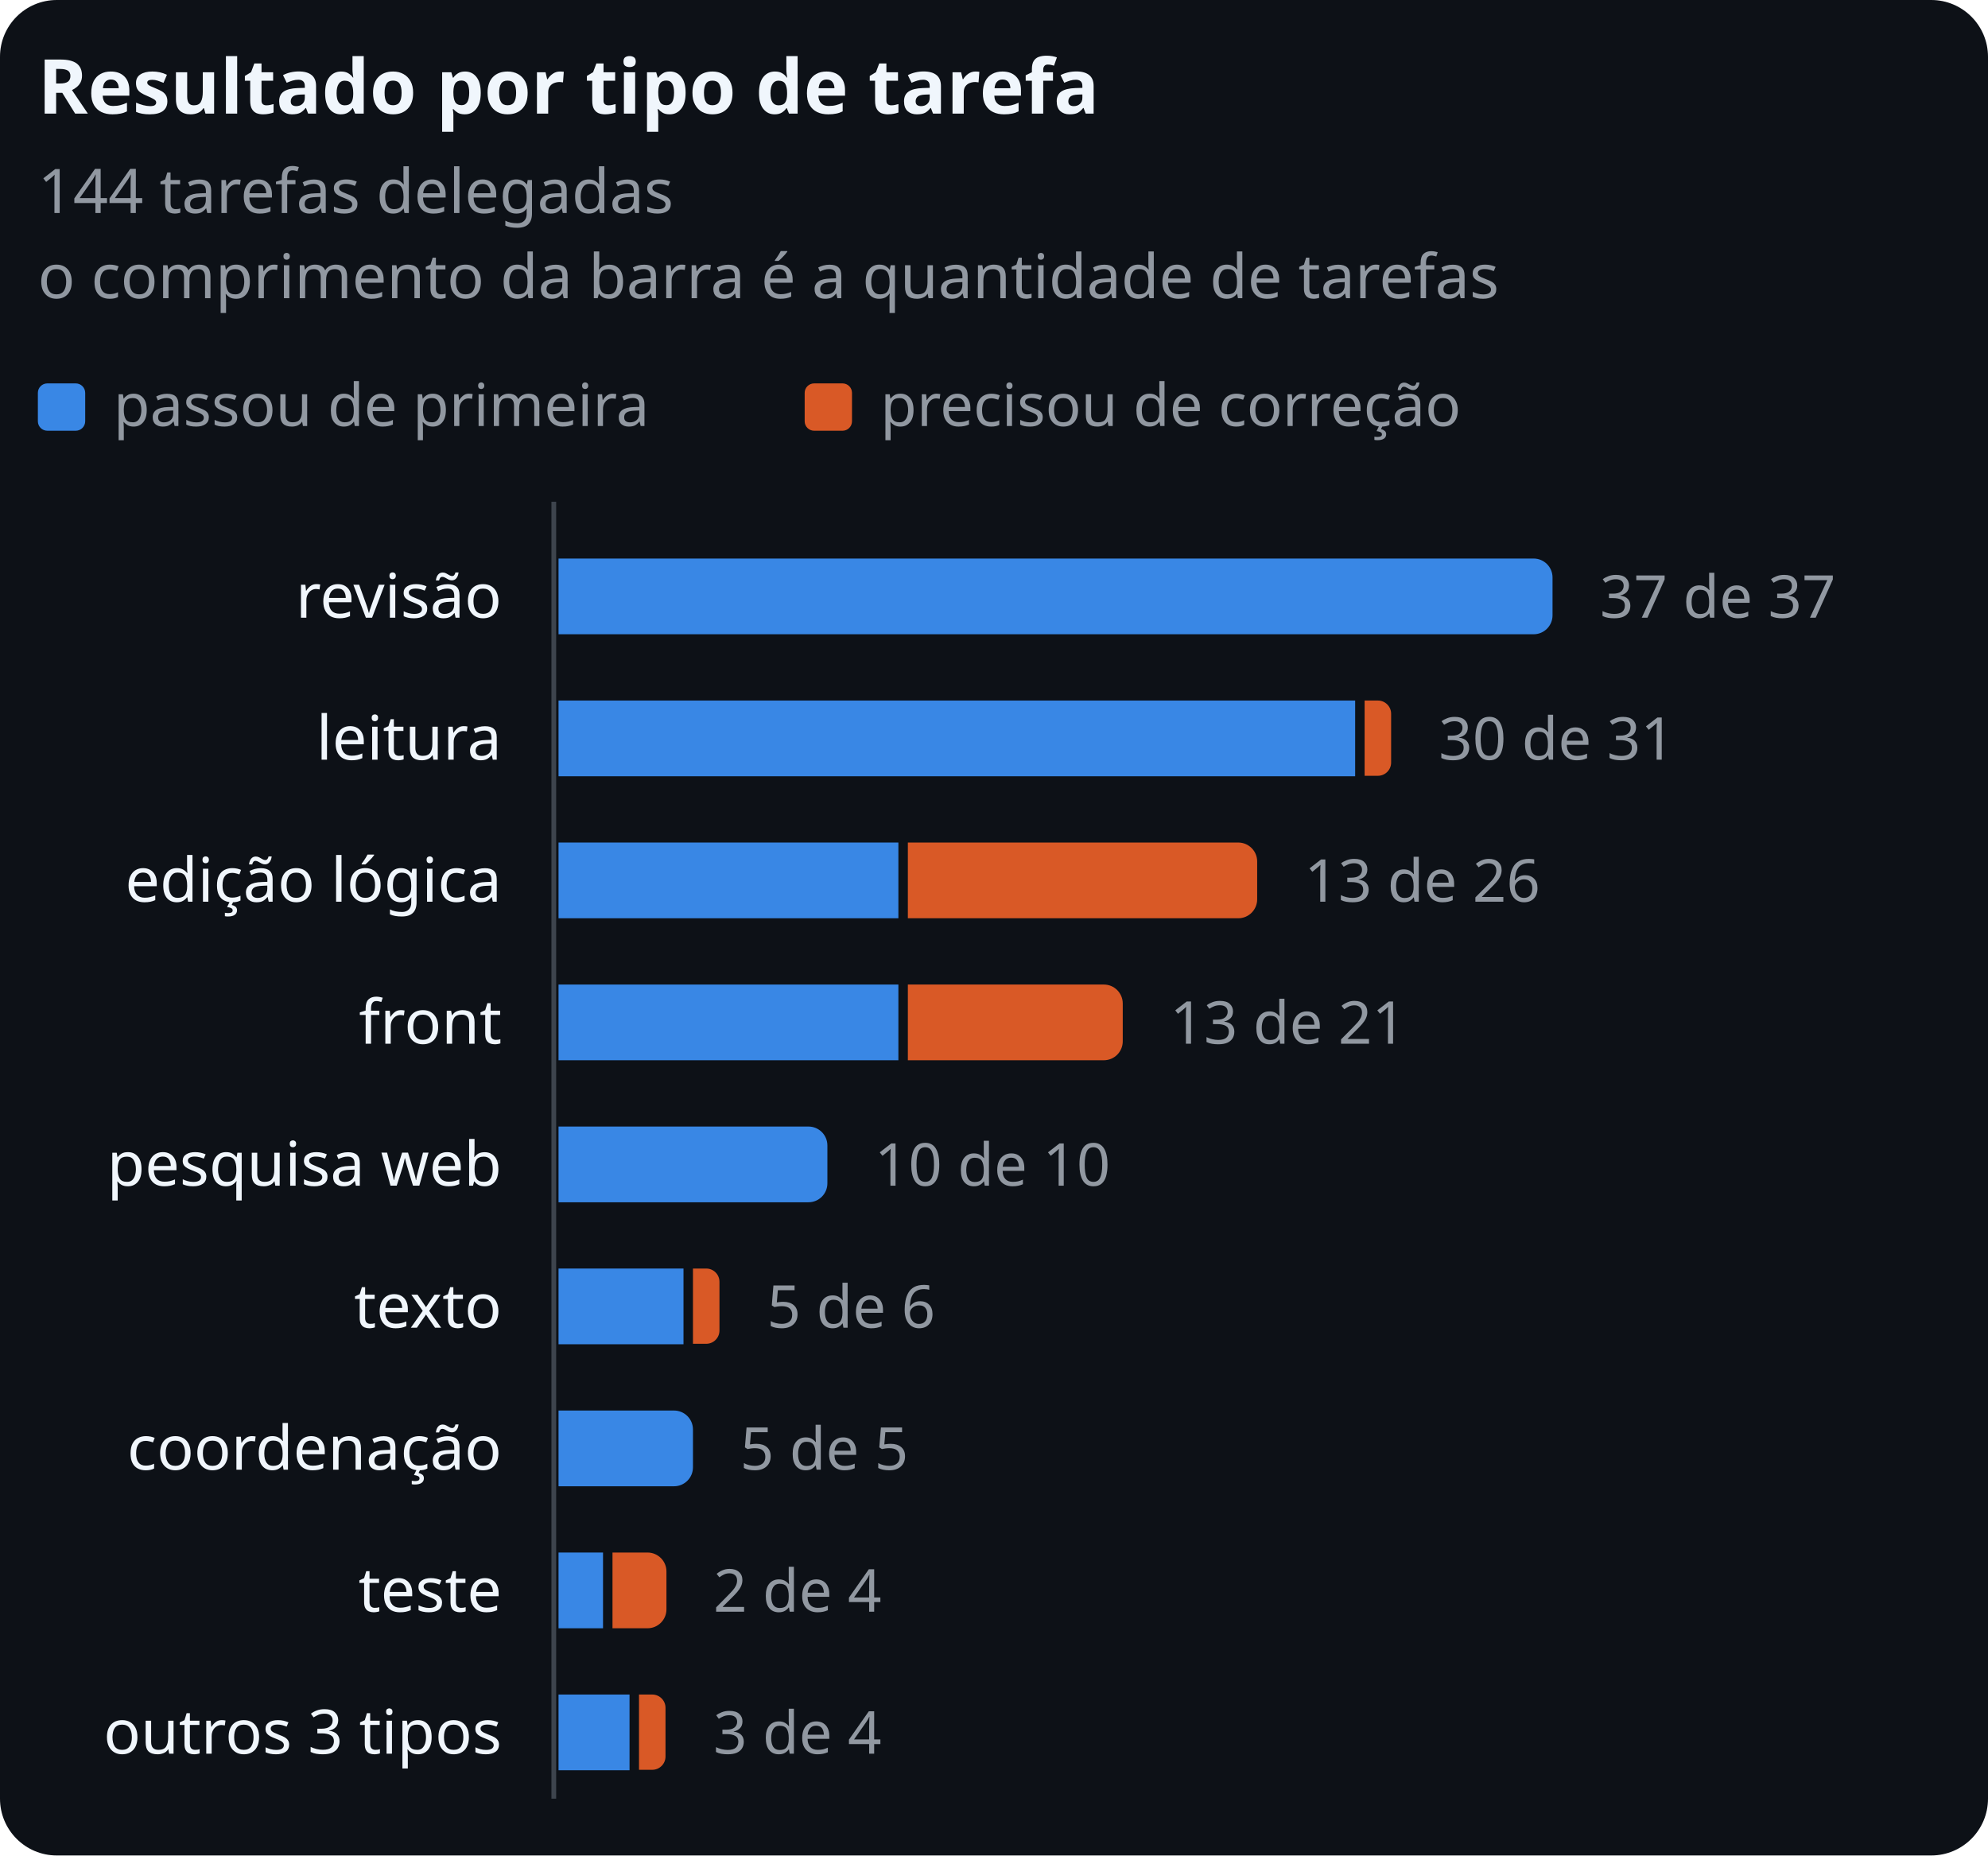
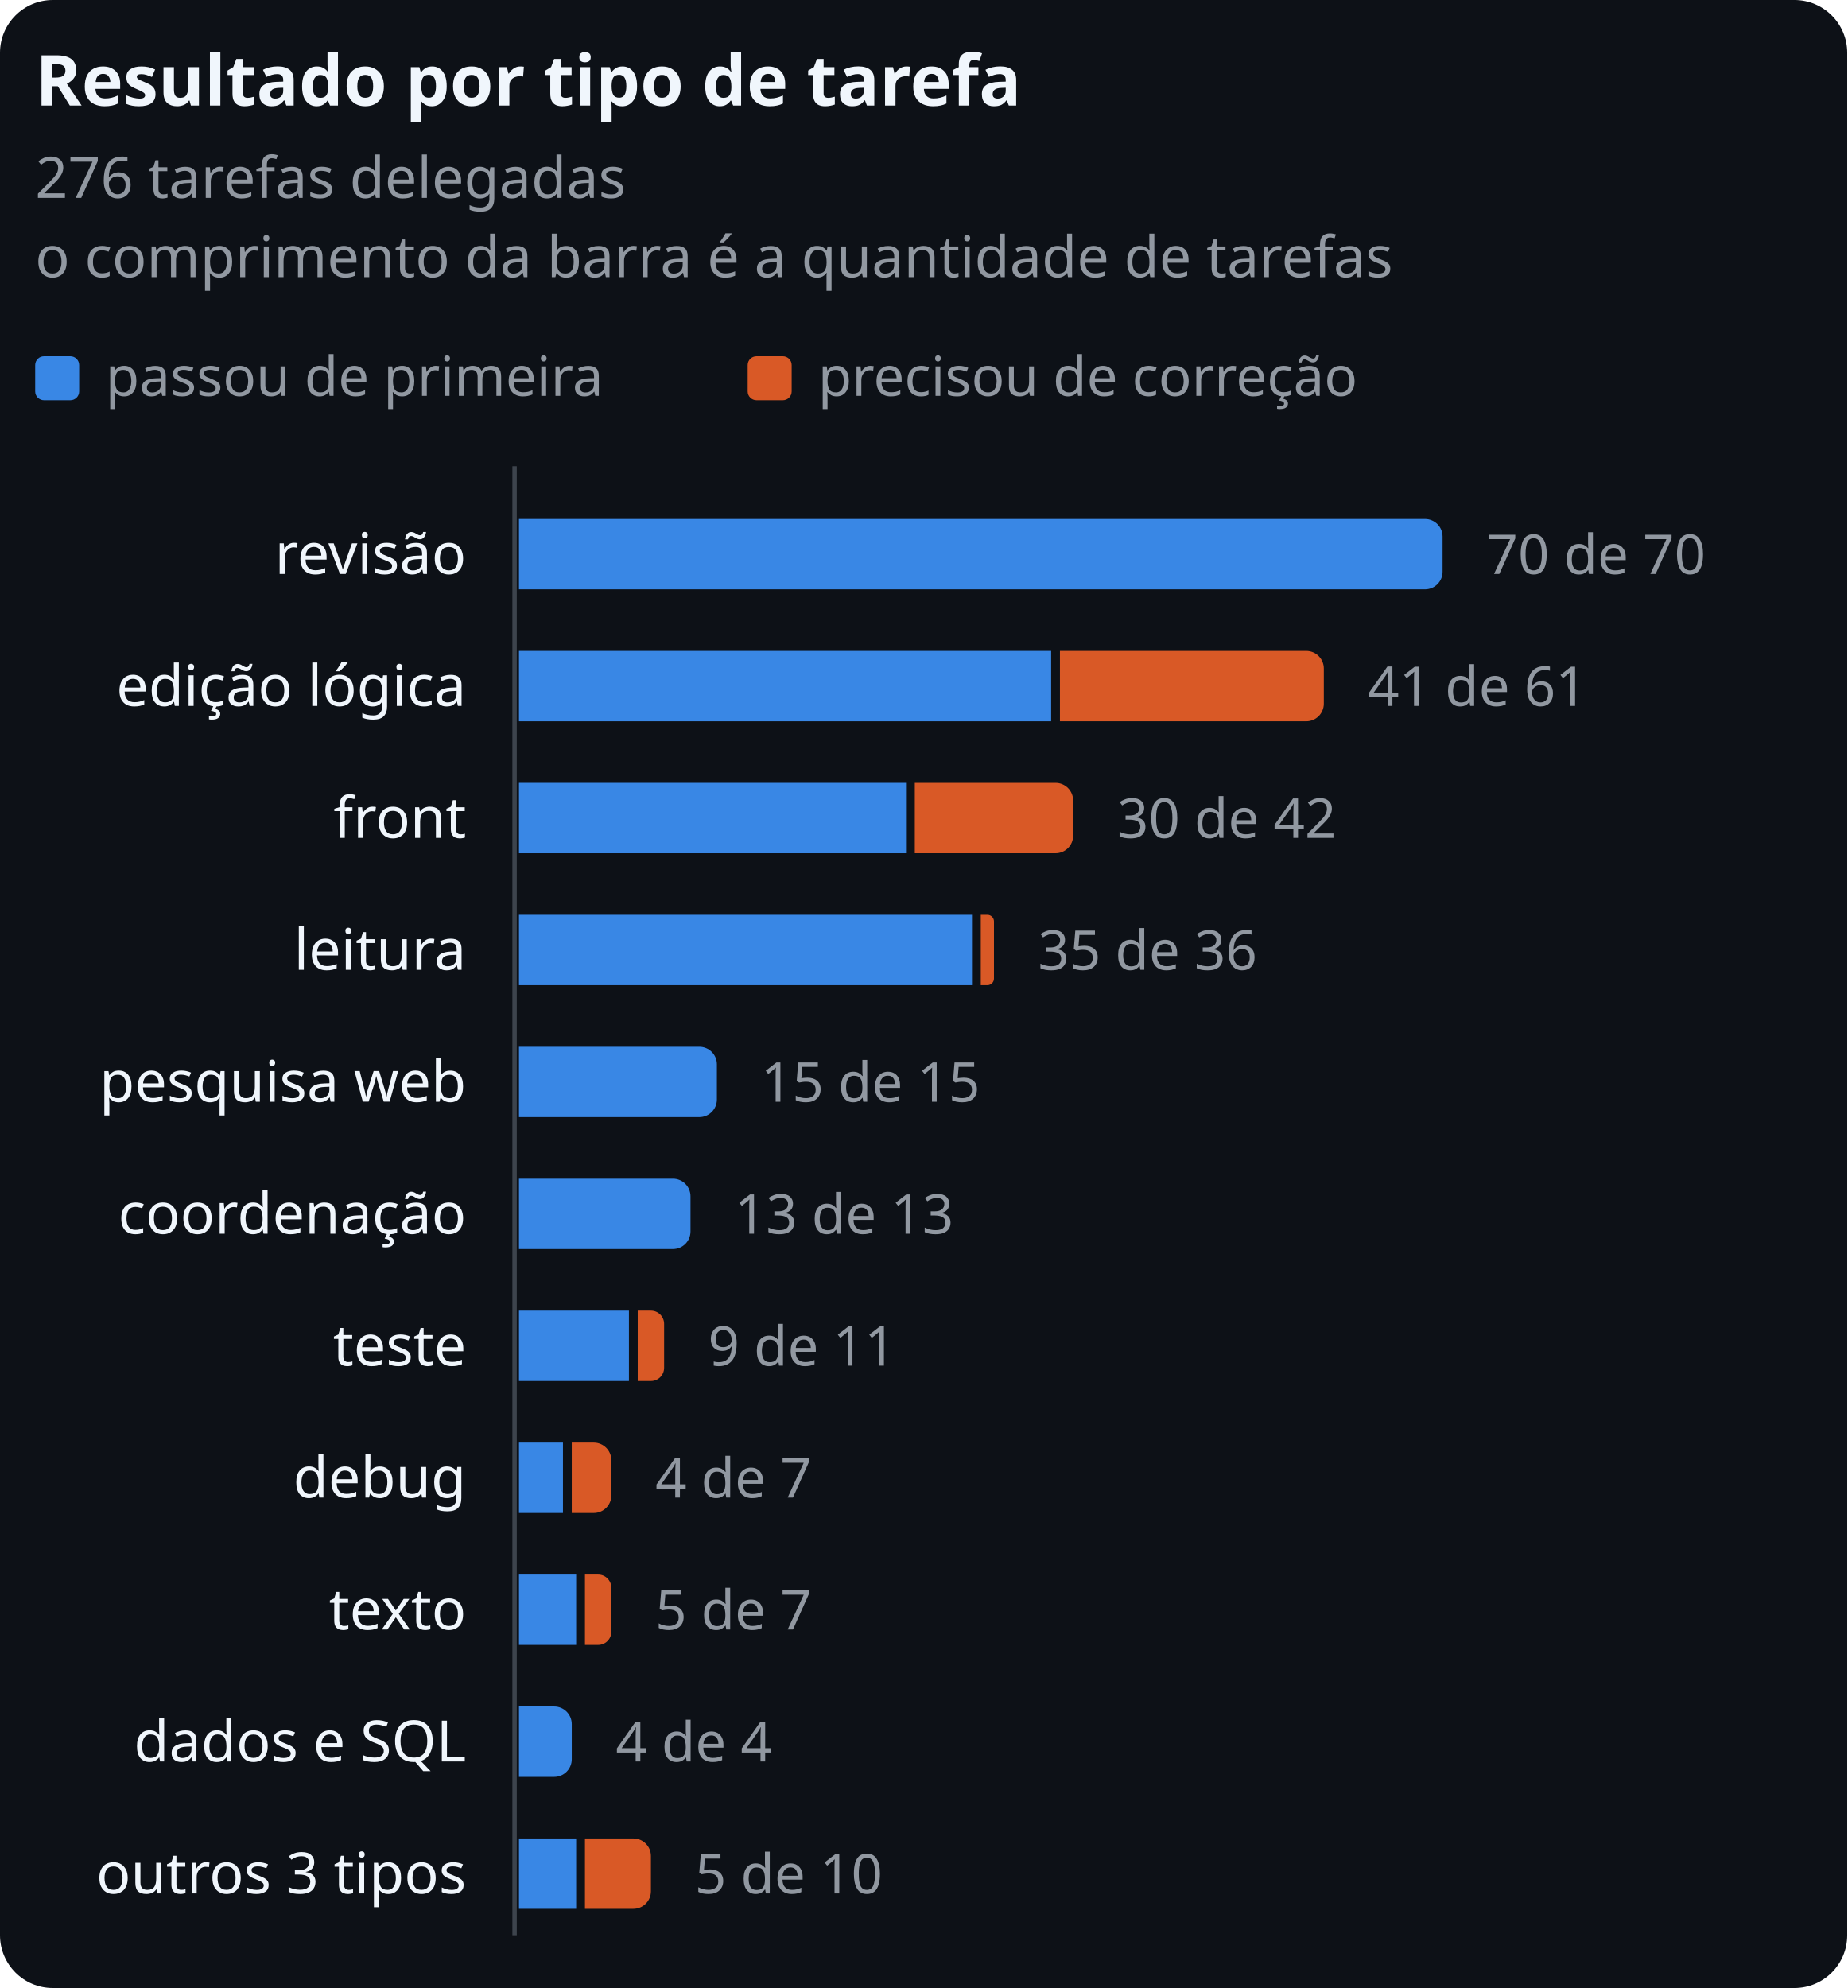
- <svg xmlns="http://www.w3.org/2000/svg" viewBox="0 0 420 392" width="420" height="392" role="img" aria-label="Resultado por tipo de tarefa: revisão 37 de 37 de primeira; leitura 30 de 31 de primeira; edição lógica 13 de 26 de primeira; front 13 de 21 de primeira; pesquisa web 10 de 10 de primeira; texto 5 de 6 de primeira; coordenação 5 de 5 de primeira; teste 2 de 4 de primeira; outros 3 tipos 3 de 4 de primeira" font-family="-apple-system,BlinkMacSystemFont,'Segoe UI','Noto Sans',Helvetica,Arial,sans-serif">
-   <rect width="420" height="392" rx="12" fill="#0d1117" />
+ <svg xmlns="http://www.w3.org/2000/svg" viewBox="0 0 420 452" width="420" height="452" role="img" aria-label="Resultado por tipo de tarefa: revisão 70 de 70 de primeira; edição lógica 41 de 61 de primeira; front 30 de 42 de primeira; leitura 35 de 36 de primeira; pesquisa web 15 de 15 de primeira; coordenação 13 de 13 de primeira; teste 9 de 11 de primeira; debug 4 de 7 de primeira; texto 5 de 7 de primeira; dados e SQL 4 de 4 de primeira; outros 3 tipos 5 de 10 de primeira" font-family="-apple-system,BlinkMacSystemFont,'Segoe UI','Noto Sans',Helvetica,Arial,sans-serif">
+   <rect width="420" height="452" rx="12" fill="#0d1117" />
  <text x="8" y="24" font-size="16" fill="#f0f6fc" font-weight="700" text-anchor="start">Resultado por tipo de tarefa</text>
-   <text x="8" y="45" font-size="13" fill="#9198a1" font-weight="400" text-anchor="start">144 tarefas delegadas</text>
+   <text x="8" y="45" font-size="13" fill="#9198a1" font-weight="400" text-anchor="start">276 tarefas delegadas</text>
  <text x="8" y="63" font-size="13" fill="#9198a1" font-weight="400" text-anchor="start">o comprimento da barra é a quantidade de tarefas</text>
  <rect x="8" y="81" width="10" height="10" rx="2" fill="#3987e5" />
  <text x="24" y="90" font-size="12.5" fill="#9198a1" font-weight="400" text-anchor="start">passou de primeira</text>
  <rect x="170" y="81" width="10" height="10" rx="2" fill="#d95926" />
  <text x="186" y="90" font-size="12.5" fill="#9198a1" font-weight="400" text-anchor="start">precisou de correção</text>
-   <path d="M117 106V380" stroke="#3d444d" stroke-width="1" />
+   <path d="M117 106V440" stroke="#3d444d" stroke-width="1" />
  <text x="106" y="130.5" font-size="13" fill="#f0f6fc" font-weight="400" text-anchor="end">revisão</text>
  <path d="M118.0 118.0h206.0a4.0 4.0 0 0 1 4.0 4.0v8.0a4.0 4.0 0 0 1 -4.0 4.0h-206.0z" fill="#3987e5" />
-   <text x="338.0" y="130.5" font-size="12.5" fill="#9198a1" font-weight="400" text-anchor="start">37 de 37</text>
-   <text x="106" y="160.5" font-size="13" fill="#f0f6fc" font-weight="400" text-anchor="end">leitura</text>
-   <rect x="118.0" y="148.0" width="168.3" height="16.0" fill="#3987e5" />
-   <path d="M288.3 148.0h2.8a2.8 2.8 0 0 1 2.8 2.8v10.3a2.8 2.8 0 0 1 -2.8 2.8h-2.8z" fill="#d95926" />
-   <text x="303.946" y="160.5" font-size="12.5" fill="#9198a1" font-weight="400" text-anchor="start">30 de 31</text>
-   <text x="106" y="190.5" font-size="13" fill="#f0f6fc" font-weight="400" text-anchor="end">edição lógica</text>
-   <rect x="118.0" y="178.0" width="71.8" height="16.0" fill="#3987e5" />
-   <path d="M191.8 178.0h69.8a4.0 4.0 0 0 1 4.0 4.0v8.0a4.0 4.0 0 0 1 -4.0 4.0h-69.8z" fill="#d95926" />
-   <text x="275.568" y="190.5" font-size="12.5" fill="#9198a1" font-weight="400" text-anchor="start">13 de 26</text>
-   <text x="106" y="220.5" font-size="13" fill="#f0f6fc" font-weight="400" text-anchor="end">front</text>
-   <rect x="118.0" y="208.0" width="71.8" height="16.0" fill="#3987e5" />
-   <path d="M191.8 208.0h41.4a4.0 4.0 0 0 1 4.0 4.0v8.0a4.0 4.0 0 0 1 -4.0 4.0h-41.4z" fill="#d95926" />
-   <text x="247.189" y="220.5" font-size="12.5" fill="#9198a1" font-weight="400" text-anchor="start">13 de 21</text>
+   <text x="338.0" y="130.5" font-size="12.5" fill="#9198a1" font-weight="400" text-anchor="start">70 de 70</text>
+   <text x="106" y="160.5" font-size="13" fill="#f0f6fc" font-weight="400" text-anchor="end">edição lógica</text>
+   <rect x="118.0" y="148.0" width="121.0" height="16.0" fill="#3987e5" />
+   <path d="M241.0 148.0h56.0a4.0 4.0 0 0 1 4.0 4.0v8.0a4.0 4.0 0 0 1 -4.0 4.0h-56.0z" fill="#d95926" />
+   <text x="311.0" y="160.5" font-size="12.5" fill="#9198a1" font-weight="400" text-anchor="start">41 de 61</text>
+   <text x="106" y="190.5" font-size="13" fill="#f0f6fc" font-weight="400" text-anchor="end">front</text>
+   <rect x="118.0" y="178.0" width="88.0" height="16.0" fill="#3987e5" />
+   <path d="M208.0 178.0h32.0a4.0 4.0 0 0 1 4.0 4.0v8.0a4.0 4.0 0 0 1 -4.0 4.0h-32.0z" fill="#d95926" />
+   <text x="254.0" y="190.5" font-size="12.5" fill="#9198a1" font-weight="400" text-anchor="start">30 de 42</text>
+   <text x="106" y="220.5" font-size="13" fill="#f0f6fc" font-weight="400" text-anchor="end">leitura</text>
+   <rect x="118.0" y="208.0" width="103.0" height="16.0" fill="#3987e5" />
+   <path d="M223.0 208.0h1.5a1.5 1.5 0 0 1 1.5 1.5v13.0a1.5 1.5 0 0 1 -1.5 1.5h-1.5z" fill="#d95926" />
+   <text x="236.0" y="220.5" font-size="12.5" fill="#9198a1" font-weight="400" text-anchor="start">35 de 36</text>
  <text x="106" y="250.5" font-size="13" fill="#f0f6fc" font-weight="400" text-anchor="end">pesquisa web</text>
-   <path d="M118.0 238.0h52.8a4.0 4.0 0 0 1 4.0 4.0v8.0a4.0 4.0 0 0 1 -4.0 4.0h-52.8z" fill="#3987e5" />
-   <text x="184.757" y="250.5" font-size="12.5" fill="#9198a1" font-weight="400" text-anchor="start">10 de 10</text>
-   <text x="106" y="280.5" font-size="13" fill="#f0f6fc" font-weight="400" text-anchor="end">texto</text>
-   <rect x="118.0" y="268.0" width="26.4" height="16.0" fill="#3987e5" />
-   <path d="M146.4 268.0h2.8a2.8 2.8 0 0 1 2.8 2.8v10.3a2.8 2.8 0 0 1 -2.8 2.8h-2.8z" fill="#d95926" />
-   <text x="162.054" y="280.5" font-size="12.5" fill="#9198a1" font-weight="400" text-anchor="start">5 de 6</text>
-   <text x="106" y="310.5" font-size="13" fill="#f0f6fc" font-weight="400" text-anchor="end">coordenação</text>
-   <path d="M118.0 298.0h24.4a4.0 4.0 0 0 1 4.0 4.0v8.0a4.0 4.0 0 0 1 -4.0 4.0h-24.4z" fill="#3987e5" />
-   <text x="156.378" y="310.5" font-size="12.5" fill="#9198a1" font-weight="400" text-anchor="start">5 de 5</text>
-   <text x="106" y="340.5" font-size="13" fill="#f0f6fc" font-weight="400" text-anchor="end">teste</text>
-   <rect x="118.0" y="328.0" width="9.4" height="16.0" fill="#3987e5" />
-   <path d="M129.4 328.0h7.4a4.0 4.0 0 0 1 4.0 4.0v8.0a4.0 4.0 0 0 1 -4.0 4.0h-7.4z" fill="#d95926" />
-   <text x="150.703" y="340.5" font-size="12.5" fill="#9198a1" font-weight="400" text-anchor="start">2 de 4</text>
-   <text x="106" y="370.5" font-size="13" fill="#f0f6fc" font-weight="400" text-anchor="end">outros 3 tipos</text>
-   <rect x="118.0" y="358.0" width="15.0" height="16.0" fill="#3987e5" />
-   <path d="M135.0 358.0h2.8a2.8 2.8 0 0 1 2.8 2.8v10.3a2.8 2.8 0 0 1 -2.8 2.8h-2.8z" fill="#d95926" />
-   <text x="150.703" y="370.5" font-size="12.5" fill="#9198a1" font-weight="400" text-anchor="start">3 de 4</text>
+   <path d="M118.0 238.0h41.0a4.0 4.0 0 0 1 4.0 4.0v8.0a4.0 4.0 0 0 1 -4.0 4.0h-41.0z" fill="#3987e5" />
+   <text x="173.0" y="250.5" font-size="12.5" fill="#9198a1" font-weight="400" text-anchor="start">15 de 15</text>
+   <text x="106" y="280.5" font-size="13" fill="#f0f6fc" font-weight="400" text-anchor="end">coordenação</text>
+   <path d="M118.0 268.0h35.0a4.0 4.0 0 0 1 4.0 4.0v8.0a4.0 4.0 0 0 1 -4.0 4.0h-35.0z" fill="#3987e5" />
+   <text x="167.0" y="280.5" font-size="12.5" fill="#9198a1" font-weight="400" text-anchor="start">13 de 13</text>
+   <text x="106" y="310.5" font-size="13" fill="#f0f6fc" font-weight="400" text-anchor="end">teste</text>
+   <rect x="118.0" y="298.0" width="25.0" height="16.0" fill="#3987e5" />
+   <path d="M145.0 298.0h3.0a3.0 3.0 0 0 1 3.0 3.0v10.0a3.0 3.0 0 0 1 -3.0 3.0h-3.0z" fill="#d95926" />
+   <text x="161.0" y="310.5" font-size="12.5" fill="#9198a1" font-weight="400" text-anchor="start">9 de 11</text>
+   <text x="106" y="340.5" font-size="13" fill="#f0f6fc" font-weight="400" text-anchor="end">debug</text>
+   <rect x="118.0" y="328.0" width="10.0" height="16.0" fill="#3987e5" />
+   <path d="M130.0 328.0h5.0a4.0 4.0 0 0 1 4.0 4.0v8.0a4.0 4.0 0 0 1 -4.0 4.0h-5.0z" fill="#d95926" />
+   <text x="149.0" y="340.5" font-size="12.5" fill="#9198a1" font-weight="400" text-anchor="start">4 de 7</text>
+   <text x="106" y="370.5" font-size="13" fill="#f0f6fc" font-weight="400" text-anchor="end">texto</text>
+   <rect x="118.0" y="358.0" width="13.0" height="16.0" fill="#3987e5" />
+   <path d="M133.0 358.0h3.0a3.0 3.0 0 0 1 3.0 3.0v10.0a3.0 3.0 0 0 1 -3.0 3.0h-3.0z" fill="#d95926" />
+   <text x="149.0" y="370.5" font-size="12.5" fill="#9198a1" font-weight="400" text-anchor="start">5 de 7</text>
+   <text x="106" y="400.5" font-size="13" fill="#f0f6fc" font-weight="400" text-anchor="end">dados e SQL</text>
+   <path d="M118.0 388.0h8.0a4.0 4.0 0 0 1 4.0 4.0v8.0a4.0 4.0 0 0 1 -4.0 4.0h-8.0z" fill="#3987e5" />
+   <text x="140.0" y="400.5" font-size="12.5" fill="#9198a1" font-weight="400" text-anchor="start">4 de 4</text>
+   <text x="106" y="430.5" font-size="13" fill="#f0f6fc" font-weight="400" text-anchor="end">outros 3 tipos</text>
+   <rect x="118.0" y="418.0" width="13.0" height="16.0" fill="#3987e5" />
+   <path d="M133.0 418.0h11.0a4.0 4.0 0 0 1 4.0 4.0v8.0a4.0 4.0 0 0 1 -4.0 4.0h-11.0z" fill="#d95926" />
+   <text x="158.0" y="430.5" font-size="12.5" fill="#9198a1" font-weight="400" text-anchor="start">5 de 10</text>
</svg>
